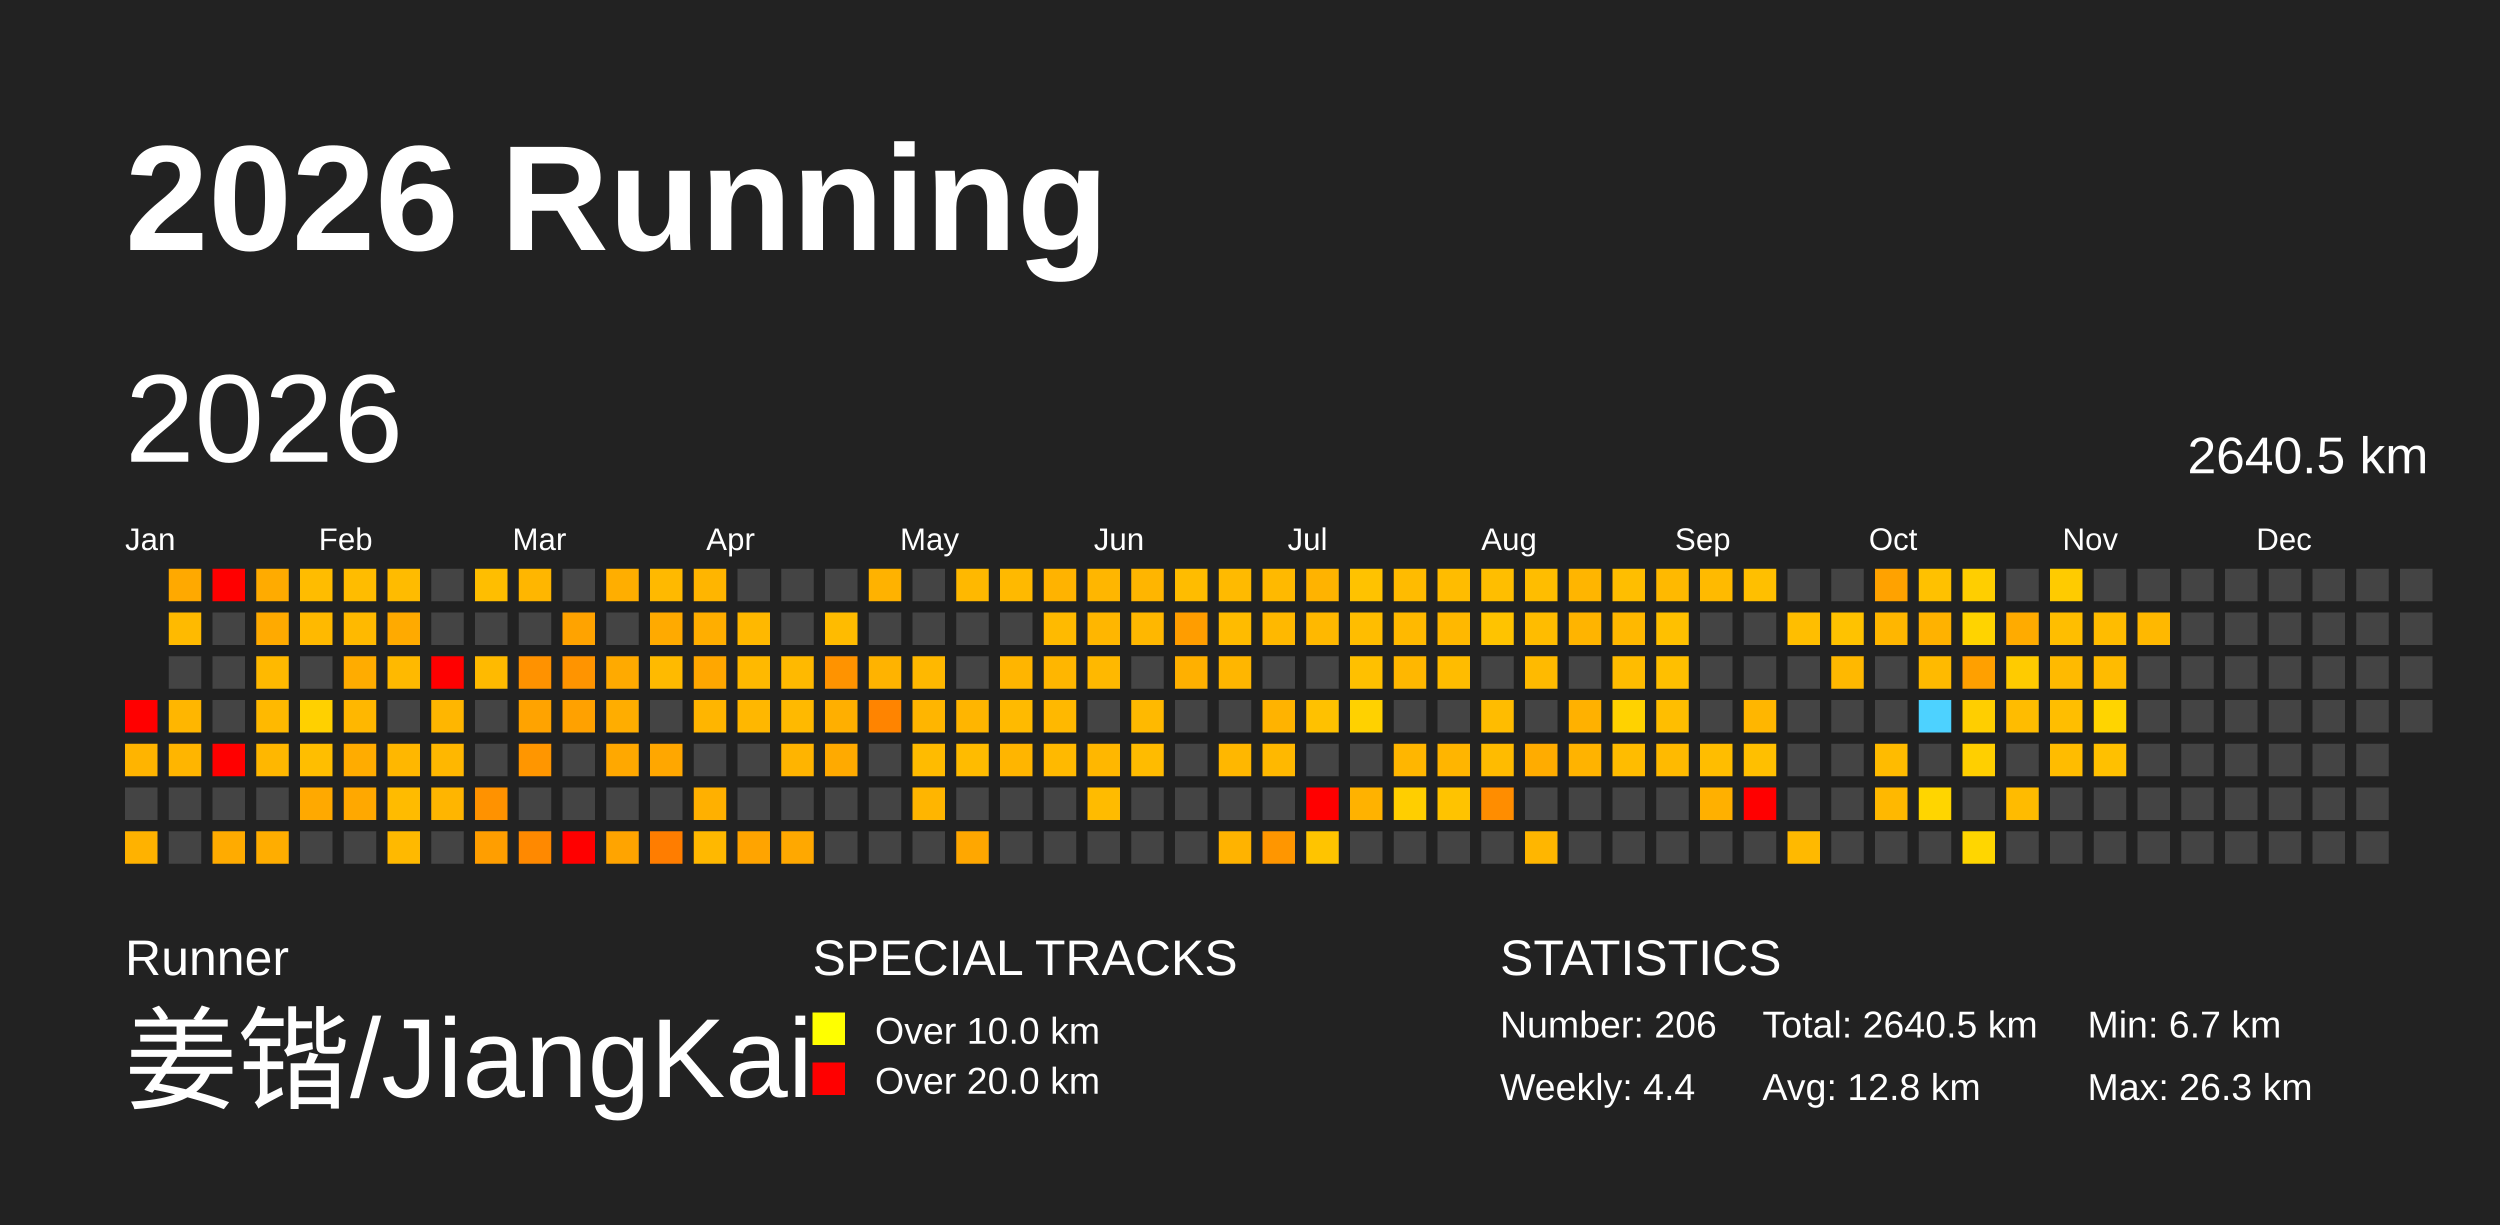
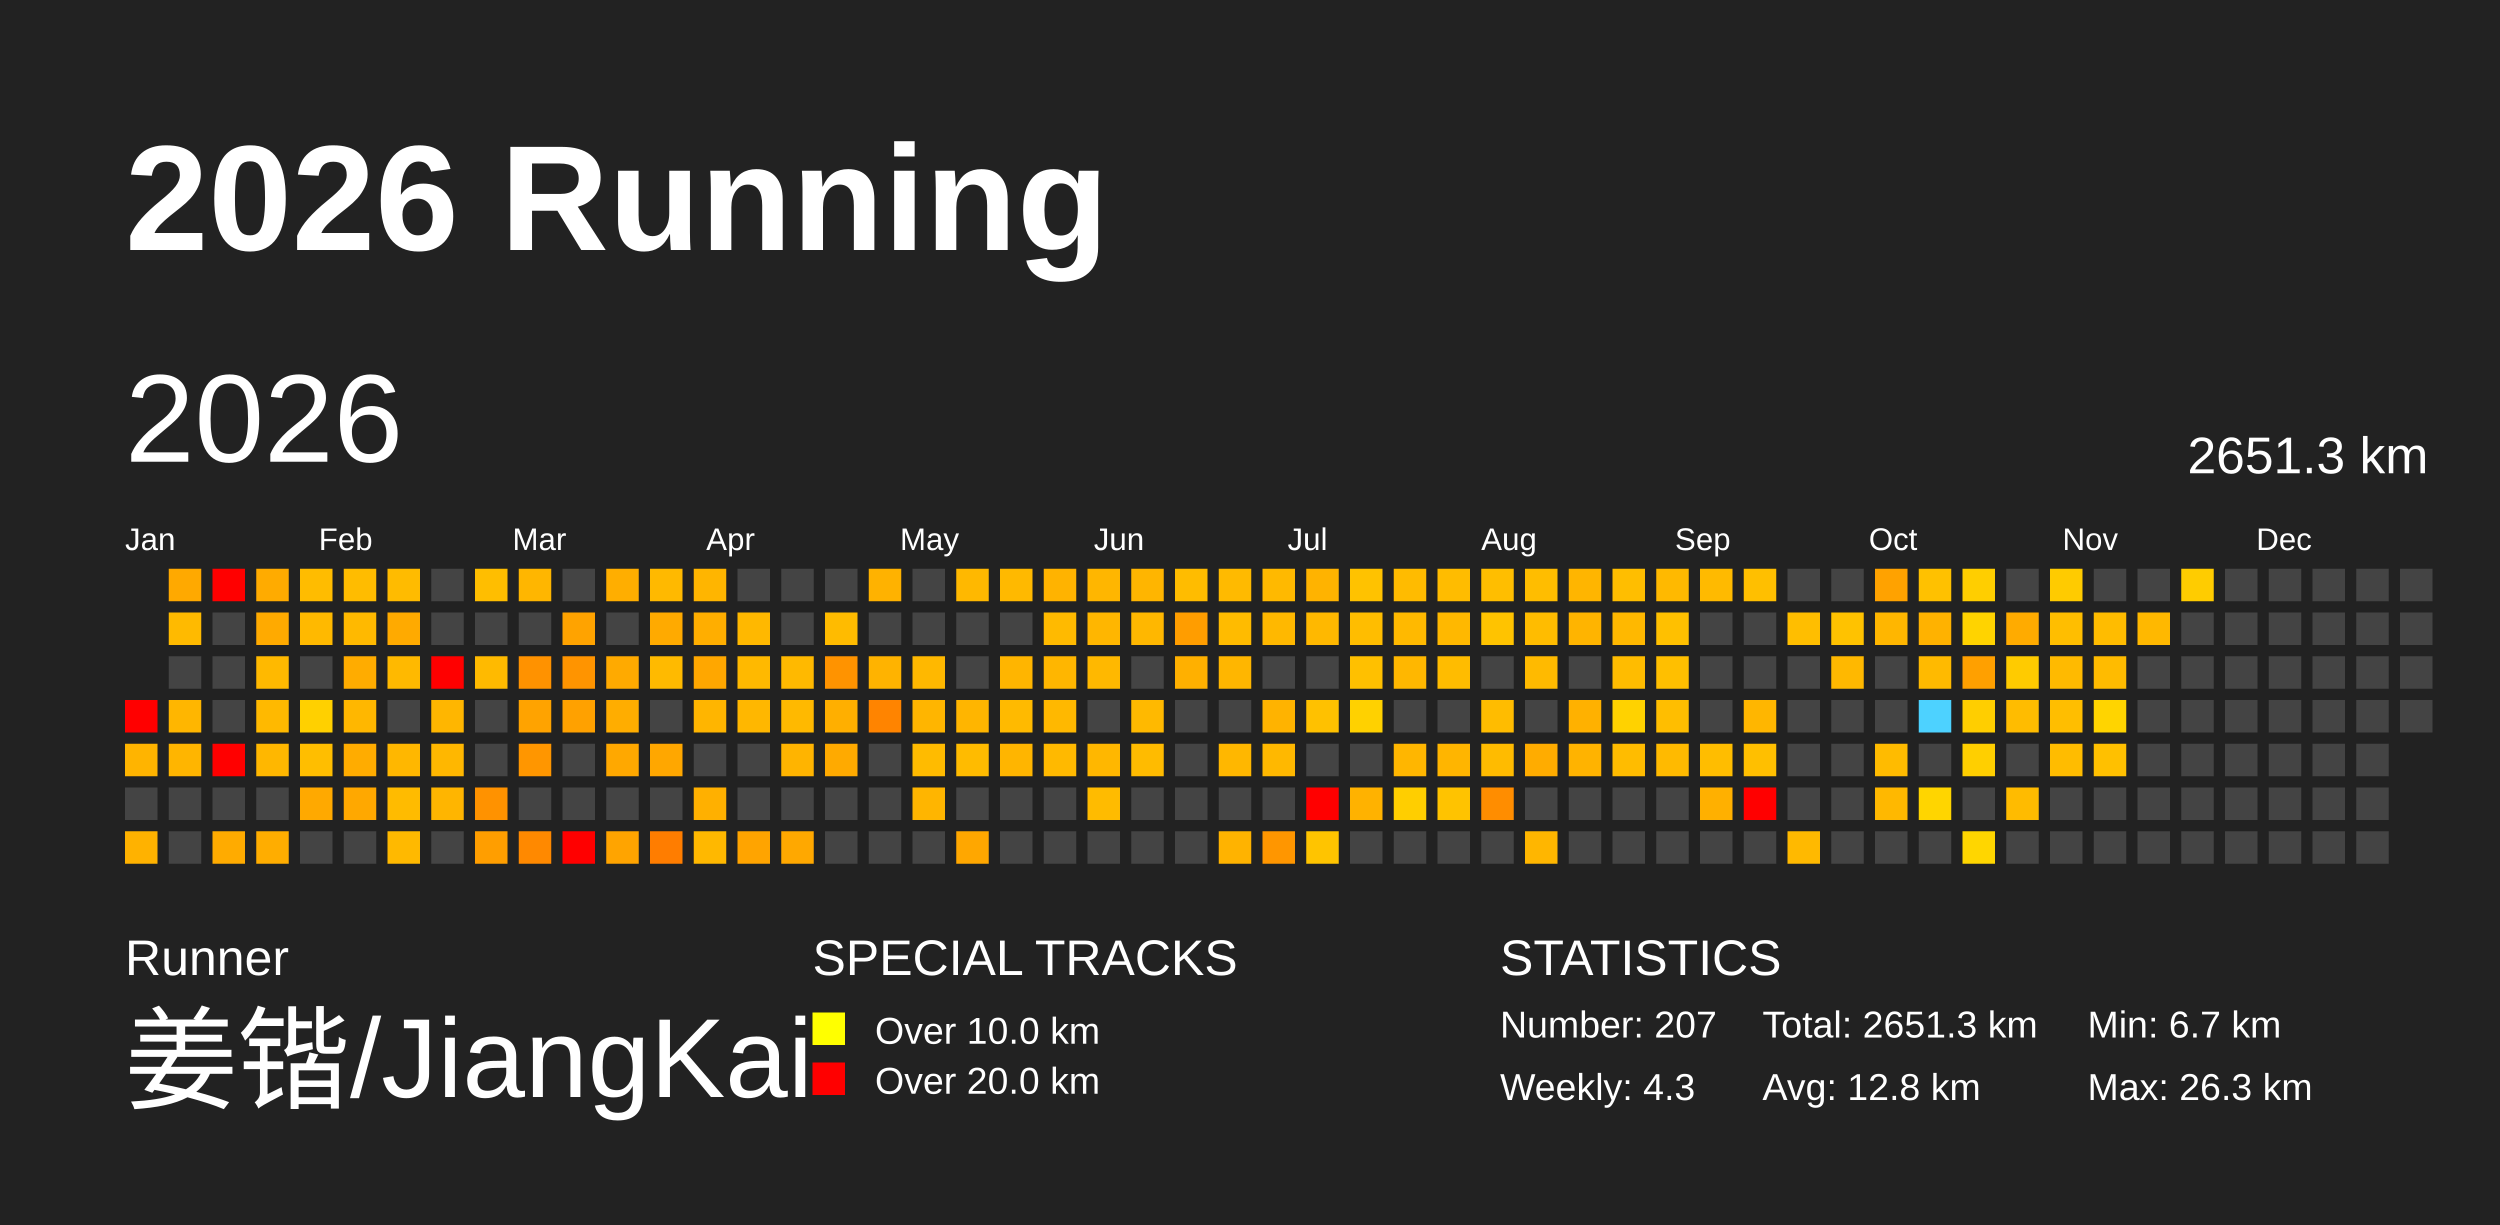
<svg xmlns="http://www.w3.org/2000/svg" baseProfile="full" height="98mm" version="1.1" viewBox="0,0,200,98" width="200mm">
  <defs>
    <pattern height="2" id="indoor-stripe" patternUnits="userSpaceOnUse" width="2">
      <line stroke="white" stroke-opacity="0.45" stroke-width="0.5" x1="0" x2="2" y1="2" y2="0" />
    </pattern>
  </defs>
  <rect fill="#222222" height="98" width="200" x="0" y="0" />
  <text fill="#FFFFFF" style="font-size:12px; font-family:Arial; font-weight:bold;" x="10" y="20">2026 Running</text>
  <text fill="#FFFFFF" style="font-size:4px; font-family:Arial" x="10" y="78">Runner</text>
  <text fill="#FFFFFF" style="font-size:9px; font-family:Arial" x="10" y="88">姜锴/JiangKai</text>
  <text fill="#FFFFFF" style="font-size:4px; font-family:Arial" x="65" y="78">SPECIAL TRACKS</text>
  <rect fill="yellow" height="2.6" width="2.6" x="65" y="81" />
  <text fill="#FFFFFF" style="font-size:3px; font-family:Arial" x="70" y="83.5">Over 10.0 km</text>
  <rect fill="red" height="2.6" width="2.6" x="65" y="85" />
  <text fill="#FFFFFF" style="font-size:3px; font-family:Arial" x="70" y="87.5">Over 20.0 km</text>
  <text fill="#FFFFFF" style="font-size:4px; font-family:Arial" x="120" y="78">STATISTICS</text>
-   <text fill="#FFFFFF" style="font-size:3px; font-family:Arial" x="120" y="83">Number: 206</text>
-   <text fill="#FFFFFF" style="font-size:3px; font-family:Arial" x="120" y="88">Weekly: 4.4</text>
-   <text fill="#FFFFFF" style="font-size:3px; font-family:Arial" x="141" y="83">Total: 2640.5 km</text>
+   <text fill="#FFFFFF" style="font-size:3px; font-family:Arial" x="120" y="83">Number: 207</text>
+   <text fill="#FFFFFF" style="font-size:3px; font-family:Arial" x="120" y="88">Weekly: 4.3</text>
+   <text fill="#FFFFFF" style="font-size:3px; font-family:Arial" x="141" y="83">Total: 2651.3 km</text>
  <text fill="#FFFFFF" style="font-size:3px; font-family:Arial" x="141" y="88">Avg: 12.8 km</text>
  <text fill="#FFFFFF" style="font-size:3px; font-family:Arial" x="167" y="83">Min: 6.7 km</text>
  <text fill="#FFFFFF" style="font-size:3px; font-family:Arial" x="167" y="88">Max: 26.3 km</text>
  <text dominant-baseline="hanging" fill="#FFFFFF" style="font-size:10.0px; font-family:Arial;" x="10" y="30">2026</text>
-   <text dominant-baseline="hanging" fill="#FFFFFF" style="font-size:4.125px; font-family:Arial;" x="175" y="35">2640.5 km</text>
+   <text dominant-baseline="hanging" fill="#FFFFFF" style="font-size:4.125px; font-family:Arial;" x="175" y="35">2651.3 km</text>
  <text fill="#FFFFFF" style="font-size:2.5px; font-family:Arial" x="10.0" y="44">Jan</text>
  <text fill="#FFFFFF" style="font-size:2.5px; font-family:Arial" x="25.5" y="44">Feb</text>
  <text fill="#FFFFFF" style="font-size:2.5px; font-family:Arial" x="41.0" y="44">Mar</text>
  <text fill="#FFFFFF" style="font-size:2.5px; font-family:Arial" x="56.5" y="44">Apr</text>
  <text fill="#FFFFFF" style="font-size:2.5px; font-family:Arial" x="72.0" y="44">May</text>
  <text fill="#FFFFFF" style="font-size:2.5px; font-family:Arial" x="87.5" y="44">Jun</text>
  <text fill="#FFFFFF" style="font-size:2.5px; font-family:Arial" x="103.0" y="44">Jul</text>
  <text fill="#FFFFFF" style="font-size:2.5px; font-family:Arial" x="118.5" y="44">Aug</text>
  <text fill="#FFFFFF" style="font-size:2.5px; font-family:Arial" x="134.0" y="44">Sep</text>
  <text fill="#FFFFFF" style="font-size:2.5px; font-family:Arial" x="149.5" y="44">Oct</text>
  <text fill="#FFFFFF" style="font-size:2.5px; font-family:Arial" x="165.0" y="44">Nov</text>
  <text fill="#FFFFFF" style="font-size:2.5px; font-family:Arial" x="180.5" y="44">Dec</text>
  <rect fill="red" height="2.6" width="2.6" x="10.0" y="56.0" />
  <rect fill="#ffb400" height="2.6" width="2.6" x="10.0" y="59.5" />
  <rect fill="#444444" height="2.6" width="2.6" x="10.0" y="63.0" />
  <rect fill="#ffb200" height="2.6" width="2.6" x="10.0" y="66.5" />
  <rect fill="#ffa900" height="2.6" width="2.6" x="13.5" y="45.5" />
  <rect fill="#ffba00" height="2.6" width="2.6" x="13.5" y="49.0" />
  <rect fill="#444444" height="2.6" width="2.6" x="13.5" y="52.5" />
  <rect fill="#ffb600" height="2.6" width="2.6" x="13.5" y="56.0" />
  <rect fill="#ffb500" height="2.6" width="2.6" x="13.5" y="59.5" />
  <rect fill="#444444" height="2.6" width="2.6" x="13.5" y="63.0" />
  <rect fill="#444444" height="2.6" width="2.6" x="13.5" y="66.5" />
  <rect fill="red" height="2.6" width="2.6" x="17.0" y="45.5" />
  <rect fill="#444444" height="2.6" width="2.6" x="17.0" y="49.0" />
  <rect fill="#444444" height="2.6" width="2.6" x="17.0" y="52.5" />
  <rect fill="#444444" height="2.6" width="2.6" x="17.0" y="56.0" />
  <rect fill="red" height="2.6" width="2.6" x="17.0" y="59.5" />
  <rect fill="#444444" height="2.6" width="2.6" x="17.0" y="63.0" />
  <rect fill="#ffab00" height="2.6" width="2.6" x="17.0" y="66.5" />
  <rect fill="#ffab00" height="2.6" width="2.6" x="20.5" y="45.5" />
  <rect fill="#ffaa00" height="2.6" width="2.6" x="20.5" y="49.0" />
  <rect fill="#ffb900" height="2.6" width="2.6" x="20.5" y="52.5" />
  <rect fill="#ffb900" height="2.6" width="2.6" x="20.5" y="56.0" />
  <rect fill="#ffb700" height="2.6" width="2.6" x="20.5" y="59.5" />
  <rect fill="#444444" height="2.6" width="2.6" x="20.5" y="63.0" />
  <rect fill="#ffad00" height="2.6" width="2.6" x="20.5" y="66.5" />
  <rect fill="#ffbc00" height="2.6" width="2.6" x="24.0" y="45.5" />
  <rect fill="#ffb900" height="2.6" width="2.6" x="24.0" y="49.0" />
  <rect fill="#444444" height="2.6" width="2.6" x="24.0" y="52.5" />
  <rect fill="#ffd000" height="2.6" width="2.6" x="24.0" y="56.0" />
  <rect fill="#ffbe00" height="2.6" width="2.6" x="24.0" y="59.5" />
  <rect fill="#ffa900" height="2.6" width="2.6" x="24.0" y="63.0" />
  <rect fill="#444444" height="2.6" width="2.6" x="24.0" y="66.5" />
  <rect fill="#ffbc00" height="2.6" width="2.6" x="27.5" y="45.5" />
  <rect fill="#ffb900" height="2.6" width="2.6" x="27.5" y="49.0" />
  <rect fill="#ffac00" height="2.6" width="2.6" x="27.5" y="52.5" />
  <rect fill="#ffb700" height="2.6" width="2.6" x="27.5" y="56.0" />
  <rect fill="#ffac00" height="2.6" width="2.6" x="27.5" y="59.5" />
  <rect fill="#ffa800" height="2.6" width="2.6" x="27.5" y="63.0" />
  <rect fill="#444444" height="2.6" width="2.6" x="27.5" y="66.5" />
  <rect fill="#ffbb00" height="2.6" width="2.6" x="31.0" y="45.5" />
  <rect fill="#ffaa00" height="2.6" width="2.6" x="31.0" y="49.0" />
  <rect fill="#ffb900" height="2.6" width="2.6" x="31.0" y="52.5" />
  <rect fill="#444444" height="2.6" width="2.6" x="31.0" y="56.0" />
  <rect fill="#ffb700" height="2.6" width="2.6" x="31.0" y="59.5" />
  <rect fill="#ffbb00" height="2.6" width="2.6" x="31.0" y="63.0" />
  <rect fill="#ffb900" height="2.6" width="2.6" x="31.0" y="66.5" />
  <rect fill="#444444" height="2.6" width="2.6" x="34.5" y="45.5" />
  <rect fill="#444444" height="2.6" width="2.6" x="34.5" y="49.0" />
  <rect fill="red" height="2.6" width="2.6" x="34.5" y="52.5" />
  <rect fill="#ffb600" height="2.6" width="2.6" x="34.5" y="56.0" />
  <rect fill="#ffb700" height="2.6" width="2.6" x="34.5" y="59.5" />
  <rect fill="#ffb500" height="2.6" width="2.6" x="34.5" y="63.0" />
  <rect fill="#444444" height="2.6" width="2.6" x="34.5" y="66.5" />
  <rect fill="#ffbe00" height="2.6" width="2.6" x="38.0" y="45.5" />
  <rect fill="#444444" height="2.6" width="2.6" x="38.0" y="49.0" />
  <rect fill="#ffba00" height="2.6" width="2.6" x="38.0" y="52.5" />
  <rect fill="#444444" height="2.6" width="2.6" x="38.0" y="56.0" />
  <rect fill="#444444" height="2.6" width="2.6" x="38.0" y="59.5" />
  <rect fill="#ff9200" height="2.6" width="2.6" x="38.0" y="63.0" />
  <rect fill="#ff9e00" height="2.6" width="2.6" x="38.0" y="66.5" />
  <rect fill="#ffb600" height="2.6" width="2.6" x="41.5" y="45.5" />
  <rect fill="#444444" height="2.6" width="2.6" x="41.5" y="49.0" />
  <rect fill="#ff9200" height="2.6" width="2.6" x="41.5" y="52.5" />
  <rect fill="#ffa300" height="2.6" width="2.6" x="41.5" y="56.0" />
  <rect fill="#ff9600" height="2.6" width="2.6" x="41.5" y="59.5" />
  <rect fill="#444444" height="2.6" width="2.6" x="41.5" y="63.0" />
  <rect fill="#ff8900" height="2.6" width="2.6" x="41.5" y="66.5" />
  <rect fill="#444444" height="2.6" width="2.6" x="45.0" y="45.5" />
  <rect fill="#ffa300" height="2.6" width="2.6" x="45.0" y="49.0" />
  <rect fill="#ff9400" height="2.6" width="2.6" x="45.0" y="52.5" />
  <rect fill="#ffa100" height="2.6" width="2.6" x="45.0" y="56.0" />
  <rect fill="#444444" height="2.6" width="2.6" x="45.0" y="59.5" />
  <rect fill="#444444" height="2.6" width="2.6" x="45.0" y="63.0" />
  <rect fill="red" height="2.6" width="2.6" x="45.0" y="66.5" />
  <rect fill="#ffae00" height="2.6" width="2.6" x="48.5" y="45.5" />
  <rect fill="#444444" height="2.6" width="2.6" x="48.5" y="49.0" />
  <rect fill="#ffaa00" height="2.6" width="2.6" x="48.5" y="52.5" />
  <rect fill="#ffad00" height="2.6" width="2.6" x="48.5" y="56.0" />
  <rect fill="#ffa800" height="2.6" width="2.6" x="48.5" y="59.5" />
  <rect fill="#444444" height="2.6" width="2.6" x="48.5" y="63.0" />
  <rect fill="#ffa400" height="2.6" width="2.6" x="48.5" y="66.5" />
  <rect fill="#ffb900" height="2.6" width="2.6" x="52.0" y="45.5" />
  <rect fill="#ffaa00" height="2.6" width="2.6" x="52.0" y="49.0" />
  <rect fill="#ffba00" height="2.6" width="2.6" x="52.0" y="52.5" />
  <rect fill="#444444" height="2.6" width="2.6" x="52.0" y="56.0" />
  <rect fill="#ffa700" height="2.6" width="2.6" x="52.0" y="59.5" />
  <rect fill="#444444" height="2.6" width="2.6" x="52.0" y="63.0" />
  <rect fill="#ff7d00" height="2.6" width="2.6" x="52.0" y="66.5" />
  <rect fill="#ffb500" height="2.6" width="2.6" x="55.5" y="45.5" />
  <rect fill="#ffae00" height="2.6" width="2.6" x="55.5" y="49.0" />
  <rect fill="#ffa700" height="2.6" width="2.6" x="55.5" y="52.5" />
  <rect fill="#ffb500" height="2.6" width="2.6" x="55.5" y="56.0" />
  <rect fill="#444444" height="2.6" width="2.6" x="55.5" y="59.5" />
  <rect fill="#ffb000" height="2.6" width="2.6" x="55.5" y="63.0" />
  <rect fill="#ffb800" height="2.6" width="2.6" x="55.5" y="66.5" />
  <rect fill="#444444" height="2.6" width="2.6" x="59.0" y="45.5" />
  <rect fill="#ffb800" height="2.6" width="2.6" x="59.0" y="49.0" />
  <rect fill="#ffb900" height="2.6" width="2.6" x="59.0" y="52.5" />
  <rect fill="#ffb700" height="2.6" width="2.6" x="59.0" y="56.0" />
  <rect fill="#444444" height="2.6" width="2.6" x="59.0" y="59.5" />
  <rect fill="#444444" height="2.6" width="2.6" x="59.0" y="63.0" />
  <rect fill="#ffa400" height="2.6" width="2.6" x="59.0" y="66.5" />
  <rect fill="#444444" height="2.6" width="2.6" x="62.5" y="45.5" />
  <rect fill="#444444" height="2.6" width="2.6" x="62.5" y="49.0" />
  <rect fill="#ffb900" height="2.6" width="2.6" x="62.5" y="52.5" />
  <rect fill="#ffb900" height="2.6" width="2.6" x="62.5" y="56.0" />
  <rect fill="#ffb400" height="2.6" width="2.6" x="62.5" y="59.5" />
  <rect fill="#444444" height="2.6" width="2.6" x="62.5" y="63.0" />
  <rect fill="#ffa800" height="2.6" width="2.6" x="62.5" y="66.5" />
  <rect fill="#444444" height="2.6" width="2.6" x="66.0" y="45.5" />
  <rect fill="#ffbb00" height="2.6" width="2.6" x="66.0" y="49.0" />
  <rect fill="#ff9300" height="2.6" width="2.6" x="66.0" y="52.5" />
  <rect fill="#ffaf00" height="2.6" width="2.6" x="66.0" y="56.0" />
  <rect fill="#ffaa00" height="2.6" width="2.6" x="66.0" y="59.5" />
  <rect fill="#444444" height="2.6" width="2.6" x="66.0" y="63.0" />
  <rect fill="#444444" height="2.6" width="2.6" x="66.0" y="66.5" />
  <rect fill="#ffb200" height="2.6" width="2.6" x="69.5" y="45.5" />
  <rect fill="#444444" height="2.6" width="2.6" x="69.5" y="49.0" />
  <rect fill="#ffb300" height="2.6" width="2.6" x="69.5" y="52.5" />
  <rect fill="#ff8400" height="2.6" width="2.6" x="69.5" y="56.0" />
  <rect fill="#444444" height="2.6" width="2.6" x="69.5" y="59.5" />
  <rect fill="#444444" height="2.6" width="2.6" x="69.5" y="63.0" />
  <rect fill="#444444" height="2.6" width="2.6" x="69.5" y="66.5" />
  <rect fill="#444444" height="2.6" width="2.6" x="73.0" y="45.5" />
  <rect fill="#444444" height="2.6" width="2.6" x="73.0" y="49.0" />
  <rect fill="#ffb800" height="2.6" width="2.6" x="73.0" y="52.5" />
  <rect fill="#ffb500" height="2.6" width="2.6" x="73.0" y="56.0" />
  <rect fill="#ffbb00" height="2.6" width="2.6" x="73.0" y="59.5" />
  <rect fill="#ffb500" height="2.6" width="2.6" x="73.0" y="63.0" />
  <rect fill="#444444" height="2.6" width="2.6" x="73.0" y="66.5" />
  <rect fill="#ffb800" height="2.6" width="2.6" x="76.5" y="45.5" />
  <rect fill="#444444" height="2.6" width="2.6" x="76.5" y="49.0" />
  <rect fill="#444444" height="2.6" width="2.6" x="76.5" y="52.5" />
  <rect fill="#ffb500" height="2.6" width="2.6" x="76.5" y="56.0" />
  <rect fill="#ffbb00" height="2.6" width="2.6" x="76.5" y="59.5" />
  <rect fill="#444444" height="2.6" width="2.6" x="76.5" y="63.0" />
  <rect fill="#ffa700" height="2.6" width="2.6" x="76.5" y="66.5" />
  <rect fill="#ffb900" height="2.6" width="2.6" x="80.0" y="45.5" />
  <rect fill="#444444" height="2.6" width="2.6" x="80.0" y="49.0" />
  <rect fill="#ffb500" height="2.6" width="2.6" x="80.0" y="52.5" />
  <rect fill="#ffba00" height="2.6" width="2.6" x="80.0" y="56.0" />
  <rect fill="#ffb500" height="2.6" width="2.6" x="80.0" y="59.5" />
  <rect fill="#444444" height="2.6" width="2.6" x="80.0" y="63.0" />
  <rect fill="#444444" height="2.6" width="2.6" x="80.0" y="66.5" />
  <rect fill="#ffb300" height="2.6" width="2.6" x="83.5" y="45.5" />
  <rect fill="#ffba00" height="2.6" width="2.6" x="83.5" y="49.0" />
  <rect fill="#ffb600" height="2.6" width="2.6" x="83.5" y="52.5" />
  <rect fill="#ffb800" height="2.6" width="2.6" x="83.5" y="56.0" />
  <rect fill="#ffb900" height="2.6" width="2.6" x="83.5" y="59.5" />
  <rect fill="#444444" height="2.6" width="2.6" x="83.5" y="63.0" />
  <rect fill="#444444" height="2.6" width="2.6" x="83.5" y="66.5" />
  <rect fill="#ffb600" height="2.6" width="2.6" x="87.0" y="45.5" />
  <rect fill="#ffb600" height="2.6" width="2.6" x="87.0" y="49.0" />
  <rect fill="#ffb800" height="2.6" width="2.6" x="87.0" y="52.5" />
  <rect fill="#444444" height="2.6" width="2.6" x="87.0" y="56.0" />
  <rect fill="#ffb700" height="2.6" width="2.6" x="87.0" y="59.5" />
  <rect fill="#ffbb00" height="2.6" width="2.6" x="87.0" y="63.0" />
  <rect fill="#444444" height="2.6" width="2.6" x="87.0" y="66.5" />
  <rect fill="#ffb500" height="2.6" width="2.6" x="90.5" y="45.5" />
  <rect fill="#ffb700" height="2.6" width="2.6" x="90.5" y="49.0" />
  <rect fill="#444444" height="2.6" width="2.6" x="90.5" y="52.5" />
  <rect fill="#ffb900" height="2.6" width="2.6" x="90.5" y="56.0" />
  <rect fill="#ffbb00" height="2.6" width="2.6" x="90.5" y="59.5" />
  <rect fill="#444444" height="2.6" width="2.6" x="90.5" y="63.0" />
  <rect fill="#444444" height="2.6" width="2.6" x="90.5" y="66.5" />
  <rect fill="#ffbc00" height="2.6" width="2.6" x="94.0" y="45.5" />
  <rect fill="#ff9d00" height="2.6" width="2.6" x="94.0" y="49.0" />
  <rect fill="#ffb000" height="2.6" width="2.6" x="94.0" y="52.5" />
  <rect fill="#444444" height="2.6" width="2.6" x="94.0" y="56.0" />
  <rect fill="#444444" height="2.6" width="2.6" x="94.0" y="59.5" />
  <rect fill="#444444" height="2.6" width="2.6" x="94.0" y="63.0" />
  <rect fill="#444444" height="2.6" width="2.6" x="94.0" y="66.5" />
  <rect fill="#ffba00" height="2.6" width="2.6" x="97.5" y="45.5" />
  <rect fill="#ffbb00" height="2.6" width="2.6" x="97.5" y="49.0" />
  <rect fill="#ffb600" height="2.6" width="2.6" x="97.5" y="52.5" />
  <rect fill="#444444" height="2.6" width="2.6" x="97.5" y="56.0" />
  <rect fill="#ffb700" height="2.6" width="2.6" x="97.5" y="59.5" />
  <rect fill="#444444" height="2.6" width="2.6" x="97.5" y="63.0" />
  <rect fill="#ffb300" height="2.6" width="2.6" x="97.5" y="66.5" />
  <rect fill="#ffb900" height="2.6" width="2.6" x="101.0" y="45.5" />
  <rect fill="#ffb800" height="2.6" width="2.6" x="101.0" y="49.0" />
  <rect fill="#444444" height="2.6" width="2.6" x="101.0" y="52.5" />
  <rect fill="#ffb300" height="2.6" width="2.6" x="101.0" y="56.0" />
  <rect fill="#ffb800" height="2.6" width="2.6" x="101.0" y="59.5" />
  <rect fill="#444444" height="2.6" width="2.6" x="101.0" y="63.0" />
  <rect fill="#ff9600" height="2.6" width="2.6" x="101.0" y="66.5" />
  <rect fill="#ffb300" height="2.6" width="2.6" x="104.5" y="45.5" />
  <rect fill="#ffb800" height="2.6" width="2.6" x="104.5" y="49.0" />
  <rect fill="#444444" height="2.6" width="2.6" x="104.5" y="52.5" />
  <rect fill="#ffc100" height="2.6" width="2.6" x="104.5" y="56.0" />
  <rect fill="#444444" height="2.6" width="2.6" x="104.5" y="59.5" />
  <rect fill="red" height="2.6" width="2.6" x="104.5" y="63.0" />
  <rect fill="#ffc400" height="2.6" width="2.6" x="104.5" y="66.5" />
  <rect fill="#ffc200" height="2.6" width="2.6" x="108.0" y="45.5" />
  <rect fill="#ffbd00" height="2.6" width="2.6" x="108.0" y="49.0" />
  <rect fill="#ffc000" height="2.6" width="2.6" x="108.0" y="52.5" />
  <rect fill="#ffd100" height="2.6" width="2.6" x="108.0" y="56.0" />
  <rect fill="#444444" height="2.6" width="2.6" x="108.0" y="59.5" />
  <rect fill="#ffb200" height="2.6" width="2.6" x="108.0" y="63.0" />
  <rect fill="#444444" height="2.6" width="2.6" x="108.0" y="66.5" />
  <rect fill="#ffbb00" height="2.6" width="2.6" x="111.5" y="45.5" />
  <rect fill="#ffb900" height="2.6" width="2.6" x="111.5" y="49.0" />
  <rect fill="#ffb700" height="2.6" width="2.6" x="111.5" y="52.5" />
  <rect fill="#444444" height="2.6" width="2.6" x="111.5" y="56.0" />
  <rect fill="#ffb600" height="2.6" width="2.6" x="111.5" y="59.5" />
  <rect fill="#ffce00" height="2.6" width="2.6" x="111.5" y="63.0" />
  <rect fill="#444444" height="2.6" width="2.6" x="111.5" y="66.5" />
  <rect fill="#ffbc00" height="2.6" width="2.6" x="115.0" y="45.5" />
  <rect fill="#ffb800" height="2.6" width="2.6" x="115.0" y="49.0" />
  <rect fill="#ffbc00" height="2.6" width="2.6" x="115.0" y="52.5" />
  <rect fill="#444444" height="2.6" width="2.6" x="115.0" y="56.0" />
  <rect fill="#ffb500" height="2.6" width="2.6" x="115.0" y="59.5" />
  <rect fill="#ffc300" height="2.6" width="2.6" x="115.0" y="63.0" />
  <rect fill="#444444" height="2.6" width="2.6" x="115.0" y="66.5" />
  <rect fill="#ffbe00" height="2.6" width="2.6" x="118.5" y="45.5" />
  <rect fill="#ffc300" height="2.6" width="2.6" x="118.5" y="49.0" />
  <rect fill="#444444" height="2.6" width="2.6" x="118.5" y="52.5" />
  <rect fill="#ffbc00" height="2.6" width="2.6" x="118.5" y="56.0" />
  <rect fill="#ffbb00" height="2.6" width="2.6" x="118.5" y="59.5" />
  <rect fill="#ff8d00" height="2.6" width="2.6" x="118.5" y="63.0" />
  <rect fill="#444444" height="2.6" width="2.6" x="118.5" y="66.5" />
  <rect fill="#ffbd00" height="2.6" width="2.6" x="122.0" y="45.5" />
  <rect fill="#ffbc00" height="2.6" width="2.6" x="122.0" y="49.0" />
  <rect fill="#ffba00" height="2.6" width="2.6" x="122.0" y="52.5" />
  <rect fill="#444444" height="2.6" width="2.6" x="122.0" y="56.0" />
  <rect fill="#ffac00" height="2.6" width="2.6" x="122.0" y="59.5" />
  <rect fill="#444444" height="2.6" width="2.6" x="122.0" y="63.0" />
  <rect fill="#ffb600" height="2.6" width="2.6" x="122.0" y="66.5" />
  <rect fill="#ffb500" height="2.6" width="2.6" x="125.5" y="45.5" />
  <rect fill="#ffb400" height="2.6" width="2.6" x="125.5" y="49.0" />
  <rect fill="#444444" height="2.6" width="2.6" x="125.5" y="52.5" />
  <rect fill="#ffb100" height="2.6" width="2.6" x="125.5" y="56.0" />
  <rect fill="#ffb300" height="2.6" width="2.6" x="125.5" y="59.5" />
  <rect fill="#444444" height="2.6" width="2.6" x="125.5" y="63.0" />
  <rect fill="#444444" height="2.6" width="2.6" x="125.5" y="66.5" />
  <rect fill="#ffbe00" height="2.6" width="2.6" x="129.0" y="45.5" />
  <rect fill="#ffb800" height="2.6" width="2.6" x="129.0" y="49.0" />
  <rect fill="#ffbc00" height="2.6" width="2.6" x="129.0" y="52.5" />
  <rect fill="#ffd200" height="2.6" width="2.6" x="129.0" y="56.0" />
  <rect fill="#ffbc00" height="2.6" width="2.6" x="129.0" y="59.5" />
  <rect fill="#444444" height="2.6" width="2.6" x="129.0" y="63.0" />
  <rect fill="#444444" height="2.6" width="2.6" x="129.0" y="66.5" />
  <rect fill="#ffb900" height="2.6" width="2.6" x="132.5" y="45.5" />
  <rect fill="#ffc000" height="2.6" width="2.6" x="132.5" y="49.0" />
  <rect fill="#ffbf00" height="2.6" width="2.6" x="132.5" y="52.5" />
  <rect fill="#ffbe00" height="2.6" width="2.6" x="132.5" y="56.0" />
  <rect fill="#ffba00" height="2.6" width="2.6" x="132.5" y="59.5" />
  <rect fill="#444444" height="2.6" width="2.6" x="132.5" y="63.0" />
  <rect fill="#444444" height="2.6" width="2.6" x="132.5" y="66.5" />
  <rect fill="#ffba00" height="2.6" width="2.6" x="136.0" y="45.5" />
  <rect fill="#444444" height="2.6" width="2.6" x="136.0" y="49.0" />
  <rect fill="#444444" height="2.6" width="2.6" x="136.0" y="52.5" />
  <rect fill="#444444" height="2.6" width="2.6" x="136.0" y="56.0" />
  <rect fill="#ffbd00" height="2.6" width="2.6" x="136.0" y="59.5" />
  <rect fill="#ffb000" height="2.6" width="2.6" x="136.0" y="63.0" />
  <rect fill="#444444" height="2.6" width="2.6" x="136.0" y="66.5" />
  <rect fill="#ffbf00" height="2.6" width="2.6" x="139.5" y="45.5" />
  <rect fill="#444444" height="2.6" width="2.6" x="139.5" y="49.0" />
  <rect fill="#444444" height="2.6" width="2.6" x="139.5" y="52.5" />
  <rect fill="#ffb600" height="2.6" width="2.6" x="139.5" y="56.0" />
  <rect fill="#ffbf00" height="2.6" width="2.6" x="139.5" y="59.5" />
  <rect fill="red" height="2.6" width="2.6" x="139.5" y="63.0" />
  <rect fill="#444444" height="2.6" width="2.6" x="139.5" y="66.5" />
  <rect fill="#444444" height="2.6" width="2.6" x="143.0" y="45.5" />
  <rect fill="#ffbe00" height="2.6" width="2.6" x="143.0" y="49.0" />
  <rect fill="#444444" height="2.6" width="2.6" x="143.0" y="52.5" />
  <rect fill="#444444" height="2.6" width="2.6" x="143.0" y="56.0" />
  <rect fill="#444444" height="2.6" width="2.6" x="143.0" y="59.5" />
  <rect fill="#444444" height="2.6" width="2.6" x="143.0" y="63.0" />
  <rect fill="#ffb900" height="2.6" width="2.6" x="143.0" y="66.5" />
  <rect fill="#444444" height="2.6" width="2.6" x="146.5" y="45.5" />
  <rect fill="#ffc200" height="2.6" width="2.6" x="146.5" y="49.0" />
  <rect fill="#ffb800" height="2.6" width="2.6" x="146.5" y="52.5" />
  <rect fill="#444444" height="2.6" width="2.6" x="146.5" y="56.0" />
  <rect fill="#444444" height="2.6" width="2.6" x="146.5" y="59.5" />
  <rect fill="#444444" height="2.6" width="2.6" x="146.5" y="63.0" />
  <rect fill="#444444" height="2.6" width="2.6" x="146.5" y="66.5" />
  <rect fill="#ffa200" height="2.6" width="2.6" x="150.0" y="45.5" />
  <rect fill="#ffb600" height="2.6" width="2.6" x="150.0" y="49.0" />
  <rect fill="#444444" height="2.6" width="2.6" x="150.0" y="52.5" />
  <rect fill="#444444" height="2.6" width="2.6" x="150.0" y="56.0" />
  <rect fill="#ffbb00" height="2.6" width="2.6" x="150.0" y="59.5" />
  <rect fill="#ffb800" height="2.6" width="2.6" x="150.0" y="63.0" />
  <rect fill="#444444" height="2.6" width="2.6" x="150.0" y="66.5" />
  <rect fill="#ffc100" height="2.6" width="2.6" x="153.5" y="45.5" />
  <rect fill="#ffb200" height="2.6" width="2.6" x="153.5" y="49.0" />
  <rect fill="#ffba00" height="2.6" width="2.6" x="153.5" y="52.5" />
  <rect fill="#4dd2ff" height="2.6" width="2.6" x="153.5" y="56.0" />
  <rect fill="#444444" height="2.6" width="2.6" x="153.5" y="59.5" />
  <rect fill="#ffd500" height="2.6" width="2.6" x="153.5" y="63.0" />
  <rect fill="#444444" height="2.6" width="2.6" x="153.5" y="66.5" />
  <rect fill="#ffce00" height="2.6" width="2.6" x="157.0" y="45.5" />
  <rect fill="#ffd300" height="2.6" width="2.6" x="157.0" y="49.0" />
  <rect fill="#ffa000" height="2.6" width="2.6" x="157.0" y="52.5" />
  <rect fill="#ffce00" height="2.6" width="2.6" x="157.0" y="56.0" />
  <rect fill="#ffcf00" height="2.6" width="2.6" x="157.0" y="59.5" />
  <rect fill="#444444" height="2.6" width="2.6" x="157.0" y="63.0" />
  <rect fill="#ffd600" height="2.6" width="2.6" x="157.0" y="66.5" />
  <rect fill="#444444" height="2.6" width="2.6" x="160.5" y="45.5" />
  <rect fill="#ffab00" height="2.6" width="2.6" x="160.5" y="49.0" />
  <rect fill="#ffcb00" height="2.6" width="2.6" x="160.5" y="52.5" />
  <rect fill="#ffbc00" height="2.6" width="2.6" x="160.5" y="56.0" />
  <rect fill="#444444" height="2.6" width="2.6" x="160.5" y="59.5" />
  <rect fill="#ffbb00" height="2.6" width="2.6" x="160.5" y="63.0" />
  <rect fill="#444444" height="2.6" width="2.6" x="160.5" y="66.5" />
  <rect fill="#ffcb00" height="2.6" width="2.6" x="164.0" y="45.5" />
  <rect fill="#ffbe00" height="2.6" width="2.6" x="164.0" y="49.0" />
  <rect fill="#ffba00" height="2.6" width="2.6" x="164.0" y="52.5" />
  <rect fill="#ffbe00" height="2.6" width="2.6" x="164.0" y="56.0" />
  <rect fill="#ffbc00" height="2.6" width="2.6" x="164.0" y="59.5" />
  <rect fill="#444444" height="2.6" width="2.6" x="164.0" y="63.0" />
  <rect fill="#444444" height="2.6" width="2.6" x="164.0" y="66.5" />
  <rect fill="#444444" height="2.6" width="2.6" x="167.5" y="45.5" />
  <rect fill="#ffbc00" height="2.6" width="2.6" x="167.5" y="49.0" />
  <rect fill="#ffbb00" height="2.6" width="2.6" x="167.5" y="52.5" />
  <rect fill="#ffd400" height="2.6" width="2.6" x="167.5" y="56.0" />
  <rect fill="#ffc000" height="2.6" width="2.6" x="167.5" y="59.5" />
  <rect fill="#444444" height="2.6" width="2.6" x="167.5" y="63.0" />
  <rect fill="#444444" height="2.6" width="2.6" x="167.5" y="66.5" />
  <rect fill="#444444" height="2.6" width="2.6" x="171.0" y="45.5" />
  <rect fill="#ffb800" height="2.6" width="2.6" x="171.0" y="49.0" />
  <rect fill="#444444" height="2.6" width="2.6" x="171.0" y="52.5" />
  <rect fill="#444444" height="2.6" width="2.6" x="171.0" y="56.0" />
  <rect fill="#444444" height="2.6" width="2.6" x="171.0" y="59.5" />
  <rect fill="#444444" height="2.6" width="2.6" x="171.0" y="63.0" />
  <rect fill="#444444" height="2.6" width="2.6" x="171.0" y="66.5" />
-   <rect fill="#444444" height="2.6" width="2.6" x="174.5" y="45.5" />
+   <rect fill="#ffcc00" height="2.6" width="2.6" x="174.5" y="45.5" />
  <rect fill="#444444" height="2.6" width="2.6" x="174.5" y="49.0" />
  <rect fill="#444444" height="2.6" width="2.6" x="174.5" y="52.5" />
  <rect fill="#444444" height="2.6" width="2.6" x="174.5" y="56.0" />
  <rect fill="#444444" height="2.6" width="2.6" x="174.5" y="59.5" />
  <rect fill="#444444" height="2.6" width="2.6" x="174.5" y="63.0" />
  <rect fill="#444444" height="2.6" width="2.6" x="174.5" y="66.5" />
  <rect fill="#444444" height="2.6" width="2.6" x="178.0" y="45.5" />
  <rect fill="#444444" height="2.6" width="2.6" x="178.0" y="49.0" />
  <rect fill="#444444" height="2.6" width="2.6" x="178.0" y="52.5" />
  <rect fill="#444444" height="2.6" width="2.6" x="178.0" y="56.0" />
  <rect fill="#444444" height="2.6" width="2.6" x="178.0" y="59.5" />
  <rect fill="#444444" height="2.6" width="2.6" x="178.0" y="63.0" />
  <rect fill="#444444" height="2.6" width="2.6" x="178.0" y="66.5" />
  <rect fill="#444444" height="2.6" width="2.6" x="181.5" y="45.5" />
  <rect fill="#444444" height="2.6" width="2.6" x="181.5" y="49.0" />
  <rect fill="#444444" height="2.6" width="2.6" x="181.5" y="52.5" />
  <rect fill="#444444" height="2.6" width="2.6" x="181.5" y="56.0" />
  <rect fill="#444444" height="2.6" width="2.6" x="181.5" y="59.5" />
  <rect fill="#444444" height="2.6" width="2.6" x="181.5" y="63.0" />
  <rect fill="#444444" height="2.6" width="2.6" x="181.5" y="66.5" />
  <rect fill="#444444" height="2.6" width="2.6" x="185.0" y="45.5" />
  <rect fill="#444444" height="2.6" width="2.6" x="185.0" y="49.0" />
  <rect fill="#444444" height="2.6" width="2.6" x="185.0" y="52.5" />
  <rect fill="#444444" height="2.6" width="2.6" x="185.0" y="56.0" />
  <rect fill="#444444" height="2.6" width="2.6" x="185.0" y="59.5" />
  <rect fill="#444444" height="2.6" width="2.6" x="185.0" y="63.0" />
  <rect fill="#444444" height="2.6" width="2.6" x="185.0" y="66.5" />
  <rect fill="#444444" height="2.6" width="2.6" x="188.5" y="45.5" />
  <rect fill="#444444" height="2.6" width="2.6" x="188.5" y="49.0" />
  <rect fill="#444444" height="2.6" width="2.6" x="188.5" y="52.5" />
  <rect fill="#444444" height="2.6" width="2.6" x="188.5" y="56.0" />
  <rect fill="#444444" height="2.6" width="2.6" x="188.5" y="59.5" />
  <rect fill="#444444" height="2.6" width="2.6" x="188.5" y="63.0" />
  <rect fill="#444444" height="2.6" width="2.6" x="188.5" y="66.5" />
  <rect fill="#444444" height="2.6" width="2.6" x="192.0" y="45.5" />
  <rect fill="#444444" height="2.6" width="2.6" x="192.0" y="49.0" />
  <rect fill="#444444" height="2.6" width="2.6" x="192.0" y="52.5" />
  <rect fill="#444444" height="2.6" width="2.6" x="192.0" y="56.0" />
</svg>
